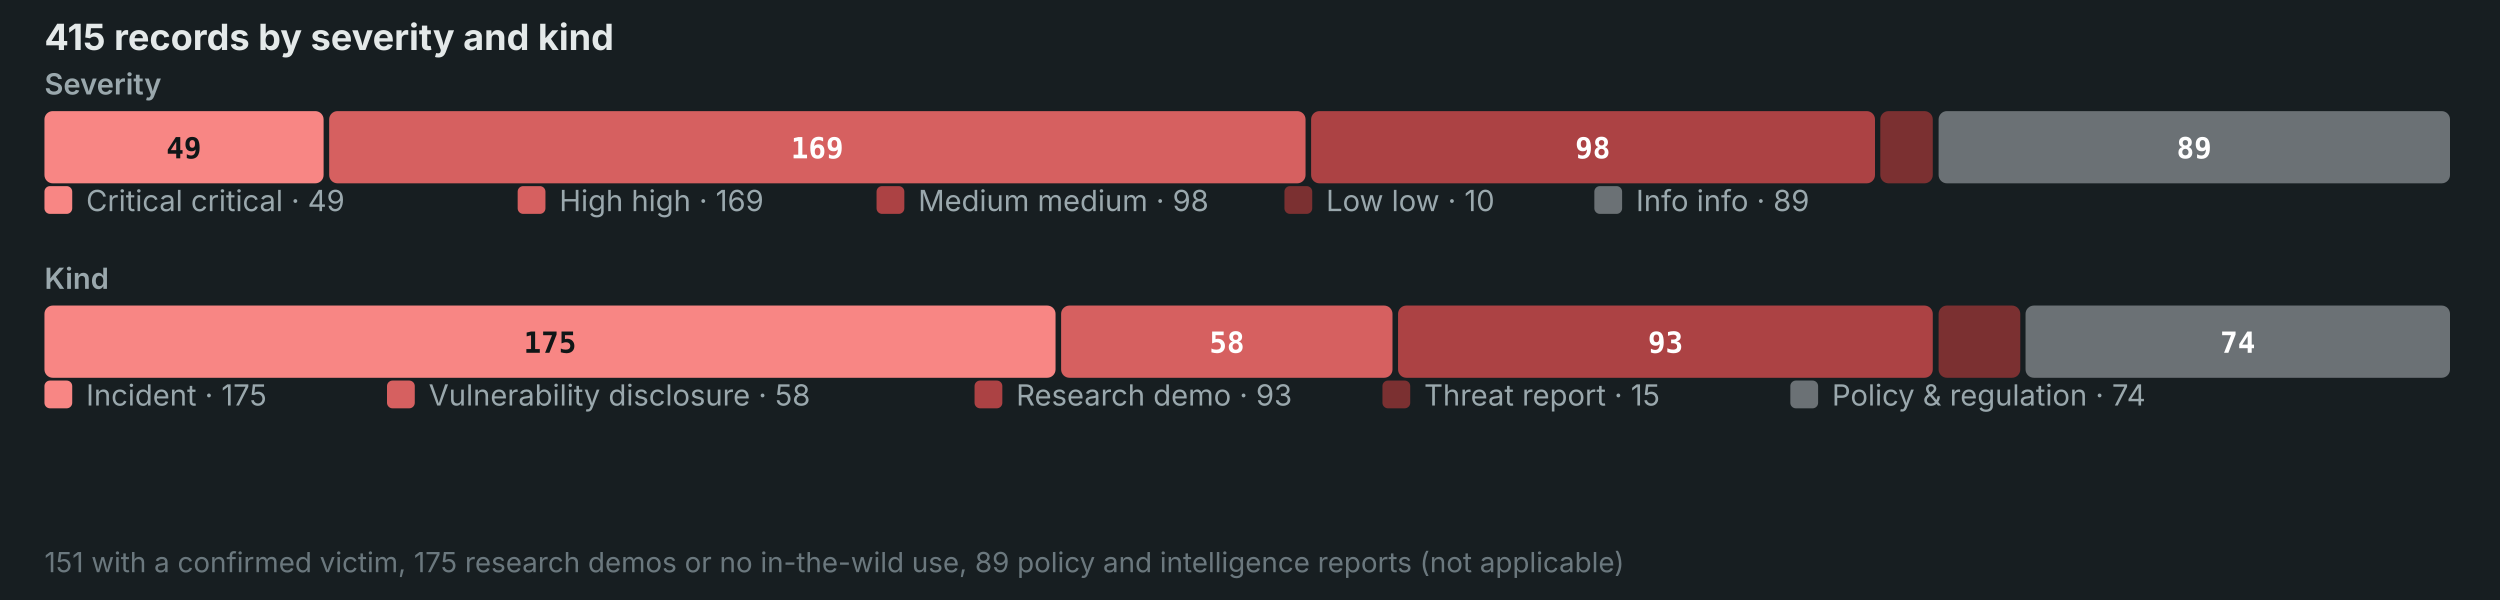
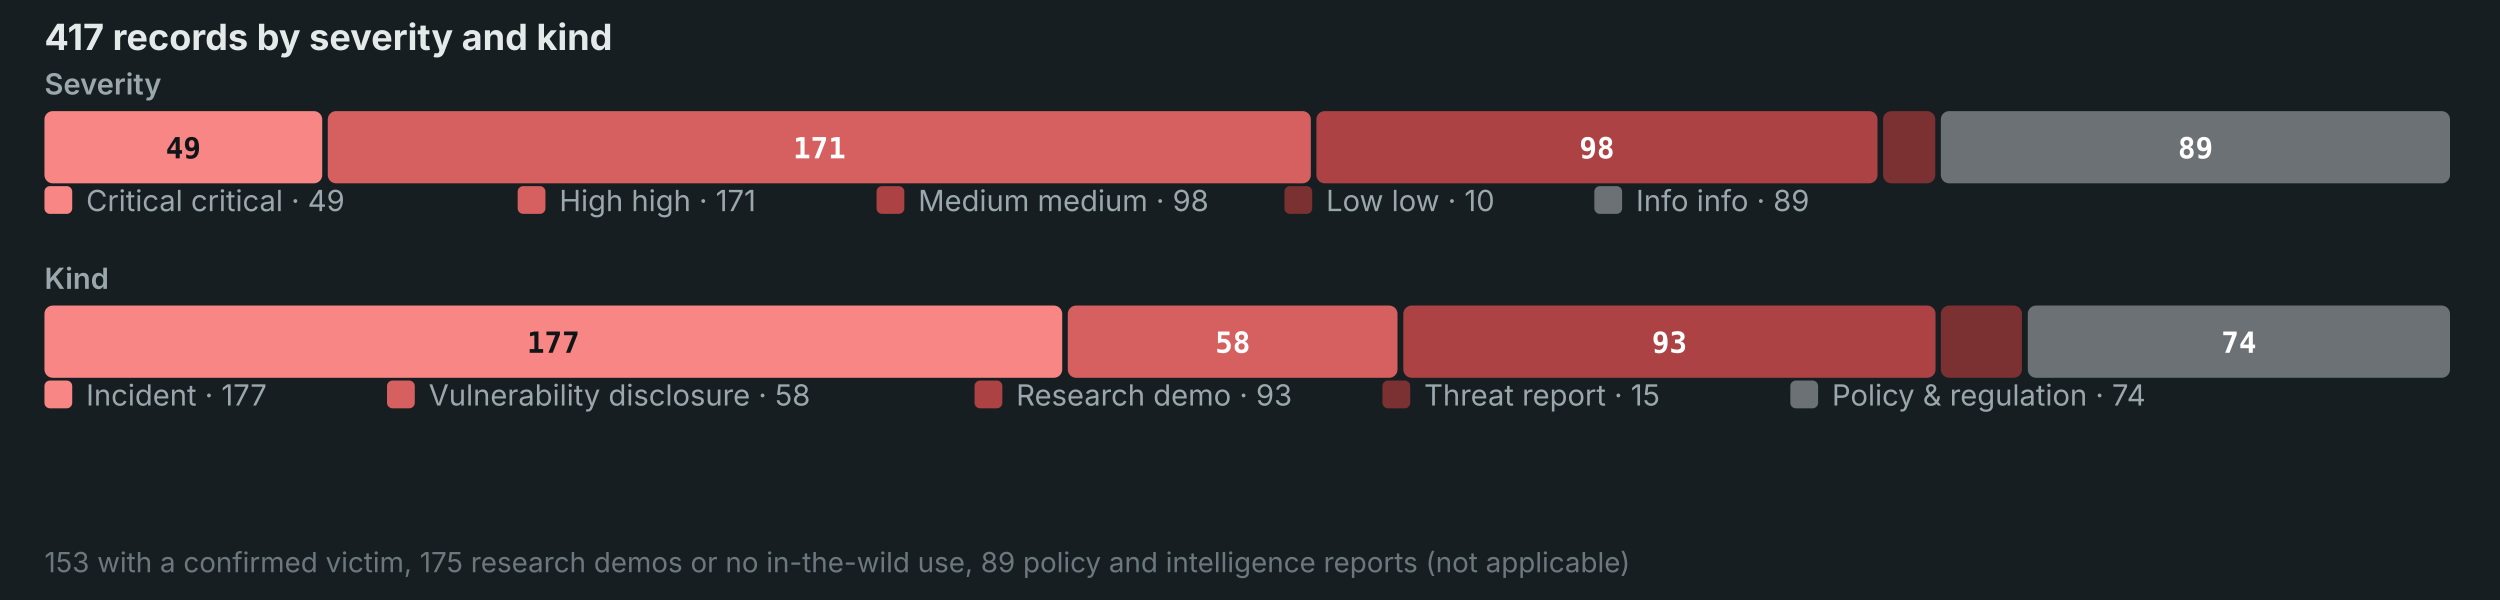
<svg xmlns="http://www.w3.org/2000/svg" viewBox="0 0 900 216" width="900" height="216" role="img" font-family="ui-sans-serif,-apple-system,'Segoe UI','PingFang SC','Microsoft YaHei',sans-serif">
  <rect width="900" height="216" fill="#171E21" />
-   <text x="16" y="18" font-size="13" font-weight="700" fill="#E4E9E9">415 records by severity and kind</text>
+   <text x="16" y="18" font-size="13" font-weight="700" fill="#E4E9E9">417 records by severity and kind</text>
  <text x="16" y="34" font-size="10.5" fill="#9AA8AD" font-weight="600">Severity</text>
-   <rect x="16.0" y="40" width="100.5" height="26" rx="3" fill="#F88684" />
-   <text x="66.2" y="57" font-size="10.5" text-anchor="middle" font-family="ui-monospace,'SF Mono','Cascadia Mono','Consolas',monospace" font-weight="700" fill="#101617">49</text>
-   <rect x="118.5" y="40" width="351.5" height="26" rx="3" fill="#D66060" />
-   <text x="294.2" y="57" font-size="10.5" text-anchor="middle" font-family="ui-monospace,'SF Mono','Cascadia Mono','Consolas',monospace" font-weight="700" fill="#FFFFFF">169</text>
-   <rect x="472.0" y="40" width="203.0" height="26" rx="3" fill="#AC4244" />
-   <text x="573.4" y="57" font-size="10.5" text-anchor="middle" font-family="ui-monospace,'SF Mono','Cascadia Mono','Consolas',monospace" font-weight="700" fill="#FFFFFF">98</text>
-   <rect x="676.9" y="40" width="18.9" height="26" rx="3" fill="#7B3031" />
-   <rect x="697.9" y="40" width="184.1" height="26" rx="3" fill="#6B7175" />
-   <text x="789.9" y="57" font-size="10.5" text-anchor="middle" font-family="ui-monospace,'SF Mono','Cascadia Mono','Consolas',monospace" font-weight="700" fill="#FFFFFF">89</text>
+   <rect x="16.0" y="40" width="100.0" height="26" rx="3" fill="#F88684" />
+   <text x="66.0" y="57" font-size="10.5" text-anchor="middle" font-family="ui-monospace,'SF Mono','Cascadia Mono','Consolas',monospace" font-weight="700" fill="#101617">49</text>
+   <rect x="118.0" y="40" width="353.9" height="26" rx="3" fill="#D66060" />
+   <text x="295.0" y="57" font-size="10.5" text-anchor="middle" font-family="ui-monospace,'SF Mono','Cascadia Mono','Consolas',monospace" font-weight="700" fill="#FFFFFF">171</text>
+   <rect x="473.9" y="40" width="202.0" height="26" rx="3" fill="#AC4244" />
+   <text x="574.9" y="57" font-size="10.5" text-anchor="middle" font-family="ui-monospace,'SF Mono','Cascadia Mono','Consolas',monospace" font-weight="700" fill="#FFFFFF">98</text>
+   <rect x="677.9" y="40" width="18.8" height="26" rx="3" fill="#7B3031" />
+   <rect x="698.7" y="40" width="183.3" height="26" rx="3" fill="#6B7175" />
+   <text x="790.4" y="57" font-size="10.5" text-anchor="middle" font-family="ui-monospace,'SF Mono','Cascadia Mono','Consolas',monospace" font-weight="700" fill="#FFFFFF">89</text>
  <rect x="16" y="67" width="10" height="10" rx="2" fill="#F88684" />
  <text x="31" y="76" font-size="10.5" fill="#9AA8AD">Critical critical · 49</text>
  <rect x="186.36" y="67" width="10" height="10" rx="2" fill="#D66060" />
-   <text x="201.36" y="76" font-size="10.5" fill="#9AA8AD">High high · 169</text>
+   <text x="201.36" y="76" font-size="10.5" fill="#9AA8AD">High high · 171</text>
  <rect x="315.56" y="67" width="10" height="10" rx="2" fill="#AC4244" />
  <text x="330.56" y="76" font-size="10.5" fill="#9AA8AD">Medium medium · 98</text>
  <rect x="462.4" y="67" width="10" height="10" rx="2" fill="#7B3031" />
  <text x="477.4" y="76" font-size="10.5" fill="#9AA8AD">Low low · 10</text>
  <rect x="573.96" y="67" width="10" height="10" rx="2" fill="#6B7175" />
  <text x="588.96" y="76" font-size="10.5" fill="#9AA8AD">Info info · 89</text>
  <text x="16" y="104" font-size="10.5" fill="#9AA8AD" font-weight="600">Kind</text>
-   <rect x="16.0" y="110" width="364.0" height="26" rx="3" fill="#F88684" />
-   <text x="198.0" y="127" font-size="10.5" text-anchor="middle" font-family="ui-monospace,'SF Mono','Cascadia Mono','Consolas',monospace" font-weight="700" fill="#101617">175</text>
-   <rect x="382.0" y="110" width="119.3" height="26" rx="3" fill="#D66060" />
-   <text x="441.7" y="127" font-size="10.5" text-anchor="middle" font-family="ui-monospace,'SF Mono','Cascadia Mono','Consolas',monospace" font-weight="700" fill="#FFFFFF">58</text>
-   <rect x="503.3" y="110" width="192.5" height="26" rx="3" fill="#AC4244" />
-   <text x="599.6" y="127" font-size="10.5" text-anchor="middle" font-family="ui-monospace,'SF Mono','Cascadia Mono','Consolas',monospace" font-weight="700" fill="#FFFFFF">93</text>
-   <rect x="697.9" y="110" width="29.4" height="26" rx="3" fill="#7B3031" />
-   <rect x="729.2" y="110" width="152.8" height="26" rx="3" fill="#6B7175" />
-   <text x="805.6" y="127" font-size="10.5" text-anchor="middle" font-family="ui-monospace,'SF Mono','Cascadia Mono','Consolas',monospace" font-weight="700" fill="#FFFFFF">74</text>
+   <rect x="16.0" y="110" width="366.4" height="26" rx="3" fill="#F88684" />
+   <text x="199.2" y="127" font-size="10.5" text-anchor="middle" font-family="ui-monospace,'SF Mono','Cascadia Mono','Consolas',monospace" font-weight="700" fill="#101617">177</text>
+   <rect x="384.4" y="110" width="118.7" height="26" rx="3" fill="#D66060" />
+   <text x="443.8" y="127" font-size="10.5" text-anchor="middle" font-family="ui-monospace,'SF Mono','Cascadia Mono','Consolas',monospace" font-weight="700" fill="#FFFFFF">58</text>
+   <rect x="505.2" y="110" width="191.6" height="26" rx="3" fill="#AC4244" />
+   <text x="601.0" y="127" font-size="10.5" text-anchor="middle" font-family="ui-monospace,'SF Mono','Cascadia Mono','Consolas',monospace" font-weight="700" fill="#FFFFFF">93</text>
+   <rect x="698.7" y="110" width="29.2" height="26" rx="3" fill="#7B3031" />
+   <rect x="730.0" y="110" width="152.0" height="26" rx="3" fill="#6B7175" />
+   <text x="806.0" y="127" font-size="10.5" text-anchor="middle" font-family="ui-monospace,'SF Mono','Cascadia Mono','Consolas',monospace" font-weight="700" fill="#FFFFFF">74</text>
  <rect x="16" y="137" width="10" height="10" rx="2" fill="#F88684" />
-   <text x="31" y="146" font-size="10.5" fill="#9AA8AD">Incident · 175</text>
+   <text x="31" y="146" font-size="10.5" fill="#9AA8AD">Incident · 177</text>
  <rect x="139.32" y="137" width="10" height="10" rx="2" fill="#D66060" />
  <text x="154.32" y="146" font-size="10.5" fill="#9AA8AD">Vulnerability disclosure · 58</text>
  <rect x="350.84" y="137" width="10" height="10" rx="2" fill="#AC4244" />
  <text x="365.84" y="146" font-size="10.5" fill="#9AA8AD">Research demo · 93</text>
  <rect x="497.68" y="137" width="10" height="10" rx="2" fill="#7B3031" />
  <text x="512.68" y="146" font-size="10.5" fill="#9AA8AD">Threat report · 15</text>
  <rect x="644.52" y="137" width="10" height="10" rx="2" fill="#6B7175" />
  <text x="659.52" y="146" font-size="10.5" fill="#9AA8AD">Policy &amp; regulation · 74</text>
-   <text x="16" y="206" font-size="10" fill="#6B787E">151 with a confirmed victim, 175 research demos or no in-the-wild use, 89 policy and intelligence reports (not applicable)</text>
+   <text x="16" y="206" font-size="10" fill="#6B787E">153 with a confirmed victim, 175 research demos or no in-the-wild use, 89 policy and intelligence reports (not applicable)</text>
</svg>
